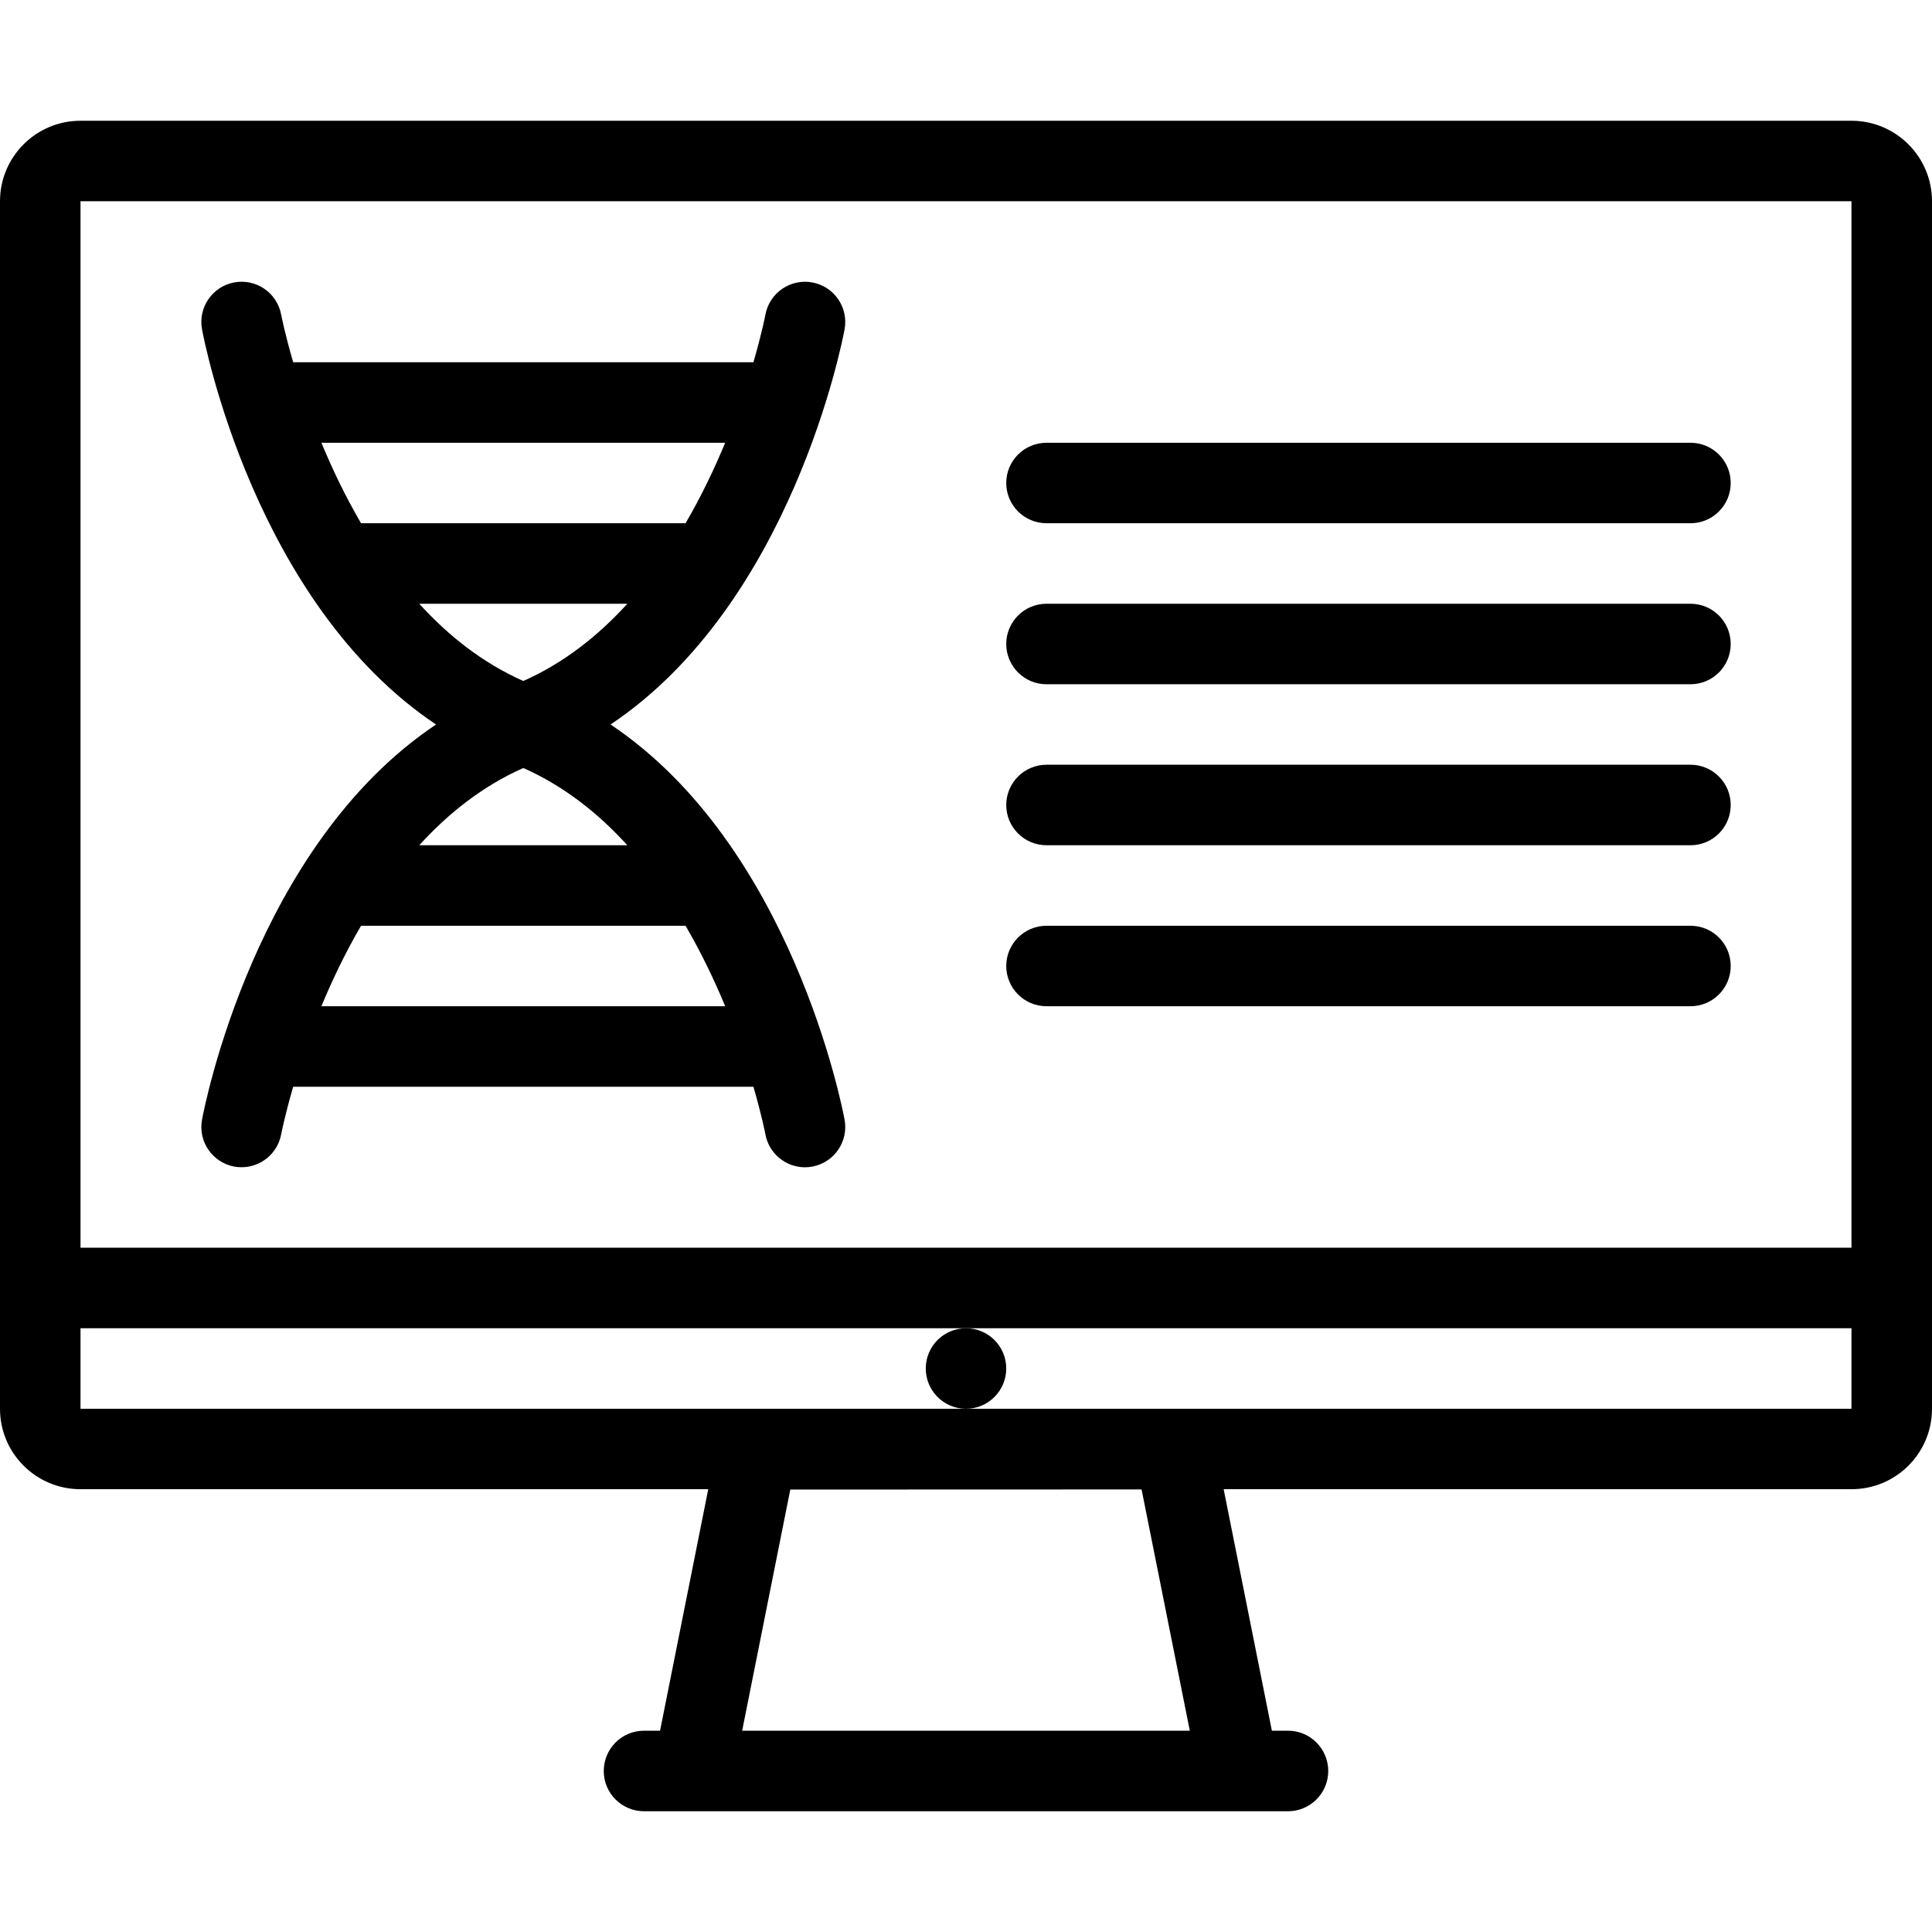
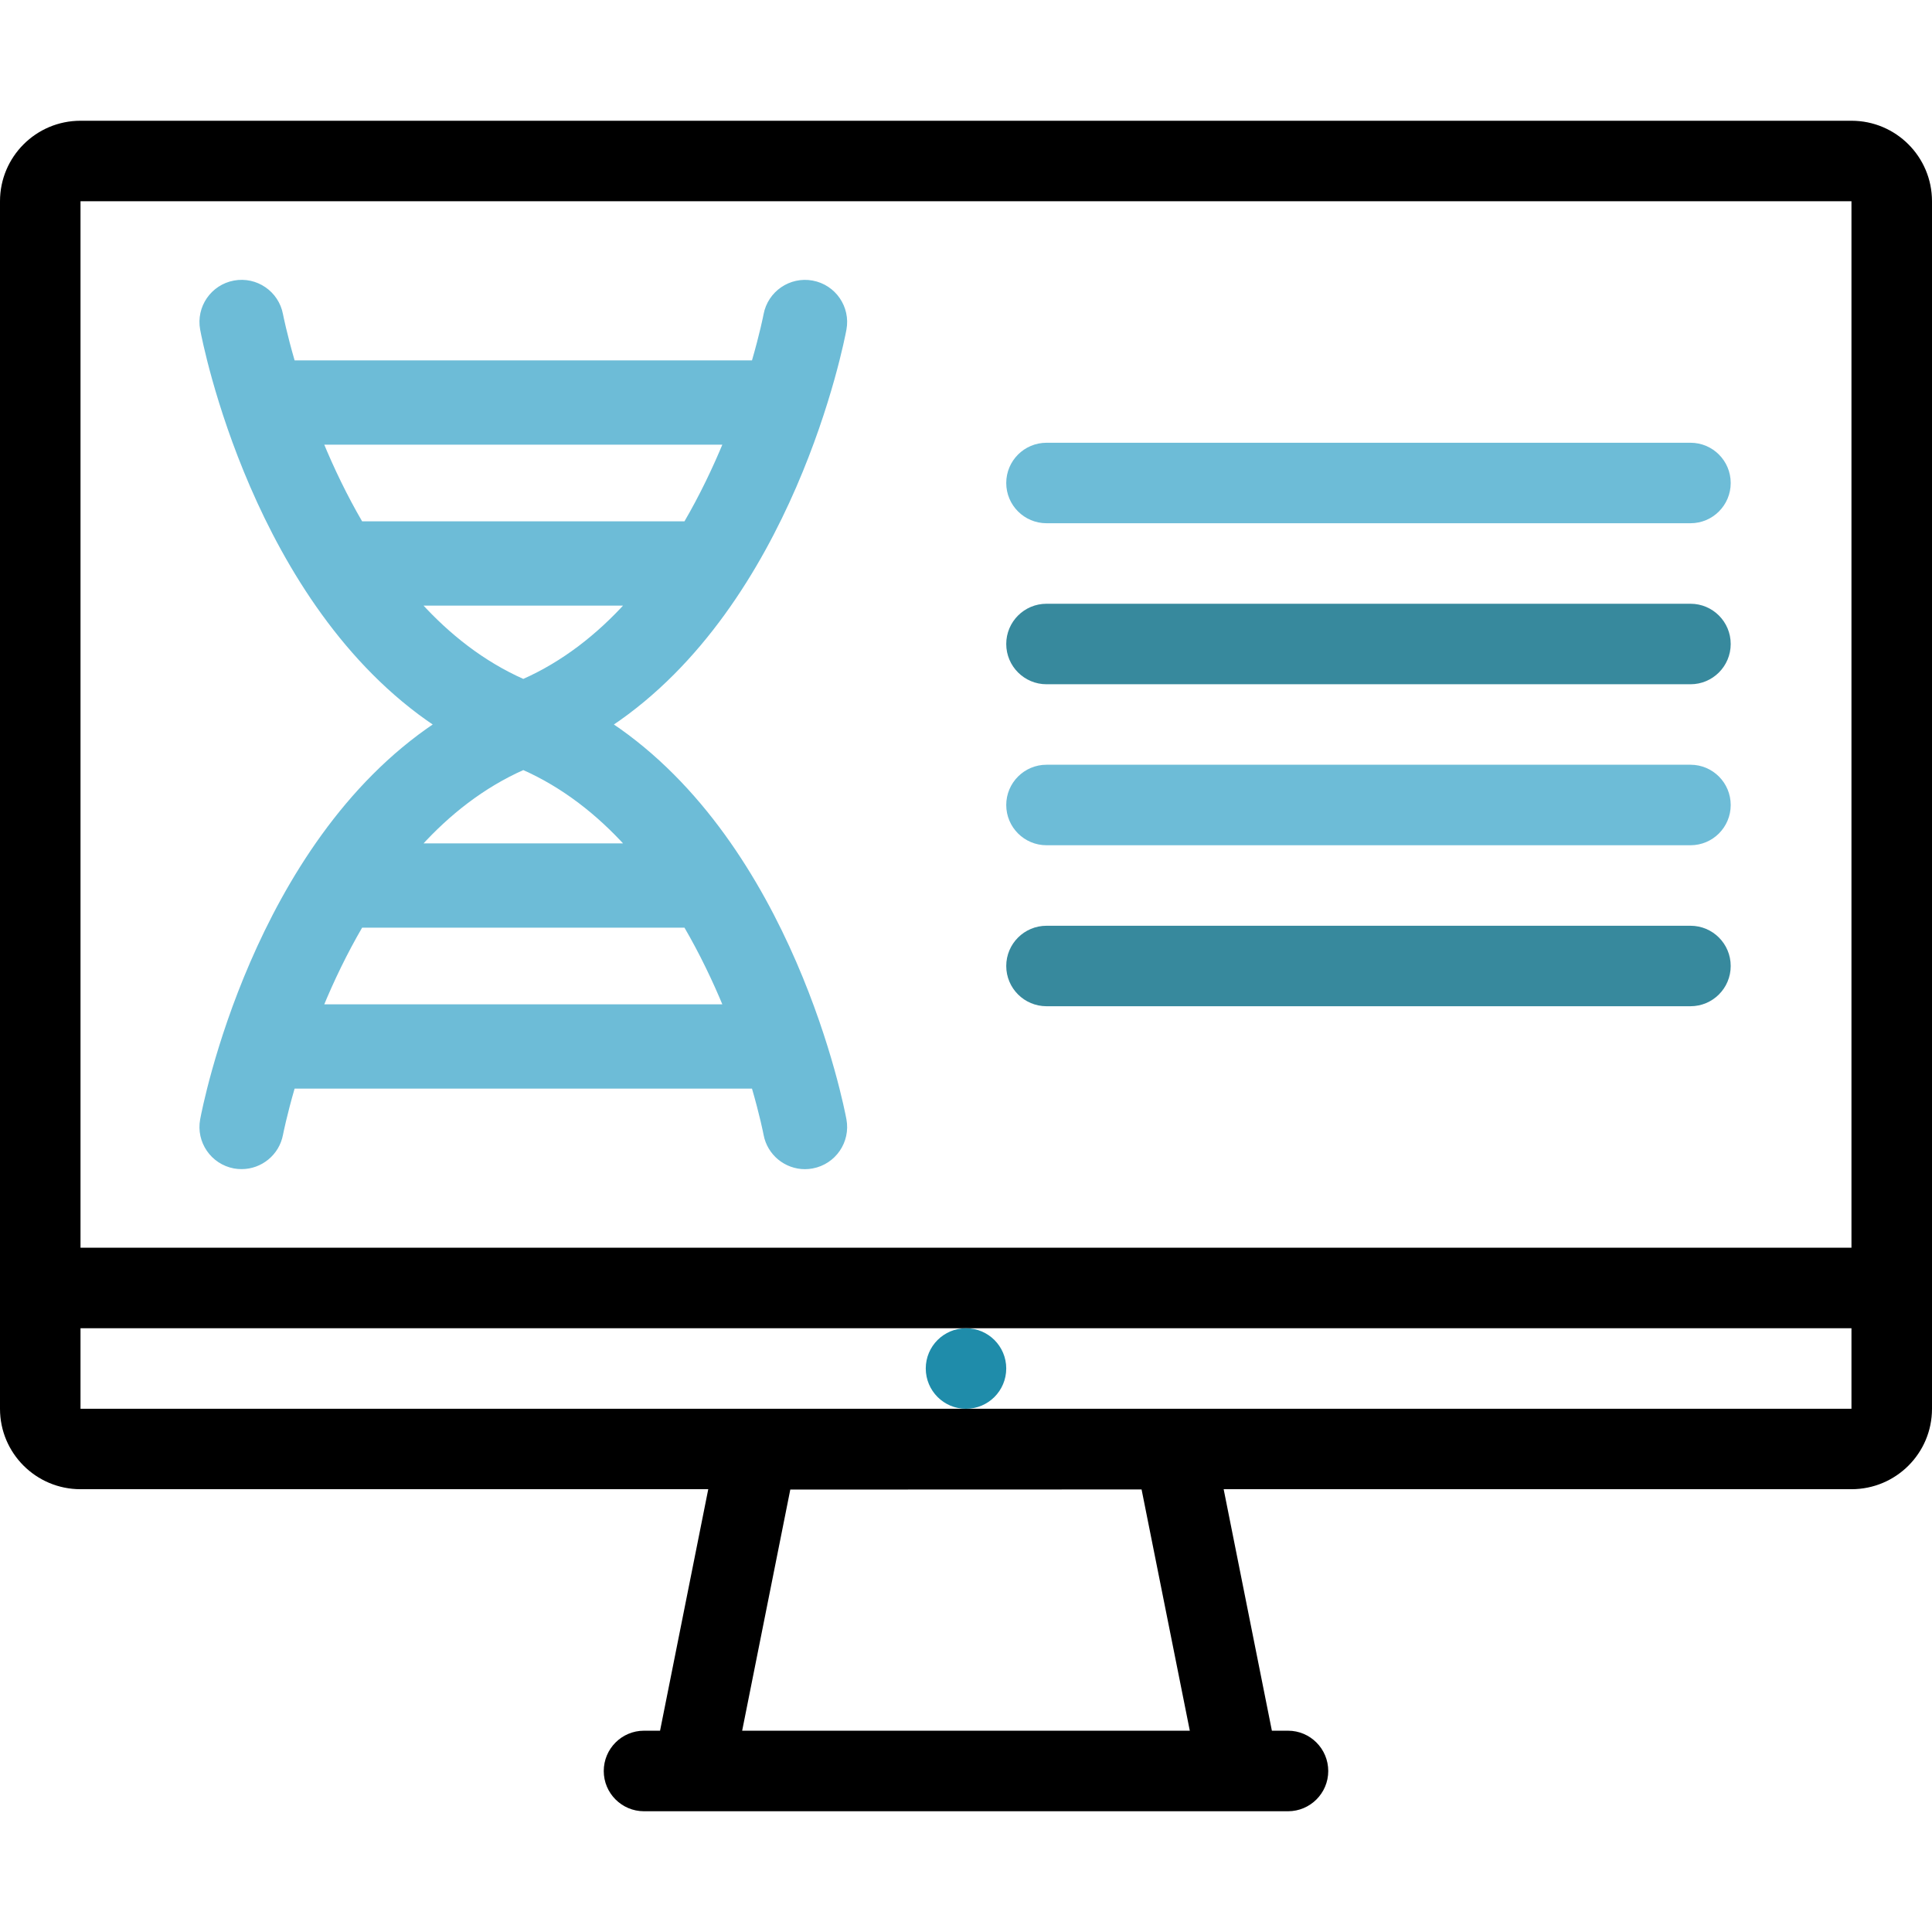
<svg xmlns="http://www.w3.org/2000/svg" version="1.1" id="Layer_1" x="0px" y="0px" viewBox="0 0 511.969 511.969" style="enable-background:new 0 0 511.969 511.969;" xml:space="preserve">
-   <g>
-     <g>
-       <path d="M490.627,31.998H21.334C9.554,31.998,0,41.552,0,53.332V373.32c0,11.781,9.554,21.311,21.334,21.311h166.35    l-12.773,63.996h-4.257c-5.891,0-10.664,4.781-10.664,10.688c0,5.875,4.773,10.656,10.664,10.656h170.668    c5.875,0,10.656-4.781,10.656-10.656c0-5.906-4.781-10.688-10.656-10.688h-4.28l-12.78-63.996h166.365    c11.795,0,21.342-9.529,21.342-21.311V53.332C511.968,41.551,502.422,31.998,490.627,31.998z M196.667,458.628L196.667,458.628    l12.757-63.903l93.088-0.031l12.78,63.934H196.667z M490.627,373.32H255.984H21.334v-21.342h234.65h234.643V373.32z     M490.627,330.634H21.334V53.332h469.293V330.634z" />
+   <defs id="defs42850">
+ 	
+ 
+ 		
+ 	</defs>
+   <path d="M 490.627,31.998 H 21.334 C 9.554,31.998 0,41.552 0,53.332 V 373.32 c 0,11.781 9.554,21.311 21.334,21.311 h 166.35 l -12.773,63.996 h -4.257 c -5.891,0 -10.664,4.781 -10.664,10.688 0,5.875 4.773,10.656 10.664,10.656 h 170.668 c 5.875,0 10.656,-4.781 10.656,-10.656 0,-5.906 -4.781,-10.688 -10.656,-10.688 h -4.28 l -12.78,-63.996 h 166.365 c 11.795,0 21.342,-9.529 21.342,-21.311 V 53.332 C 511.968,41.551 502.422,31.998 490.627,31.998 Z m -293.96,426.63 v 0 l 12.757,-63.903 93.088,-0.031 12.78,63.934 z M 490.627,373.32 H 255.984 21.334 v -21.342 h 234.65 234.643 z m 0,-42.686 H 21.334 V 53.332 h 469.293 z" id="path42775" />
+   <g id="g42785" style="fill:#1f8caa">
+     <g id="g42783" style="fill:#1f8caa">
+       <path d="M255.984,351.978c-5.89,0-10.663,4.779-10.663,10.654c0,5.906,4.773,10.688,10.663,10.688    c5.891,0,10.664-4.781,10.664-10.688C266.648,356.757,261.875,351.978,255.984,351.978z" id="path42781" style="fill:#1f8caa" />
    </g>
  </g>
-   <g>
-     <g>
-       <path d="M255.984,351.978c-5.89,0-10.663,4.779-10.663,10.654c0,5.906,4.773,10.688,10.663,10.688    c5.891,0,10.664-4.781,10.664-10.688C266.648,356.757,261.875,351.978,255.984,351.978z" />
+   <g id="g42791" style="fill:#6dbcd7;fill-opacity:1">
+     <g id="g42789" style="fill:#6dbcd7;fill-opacity:1">
+       <path d="M447.972,117.328H277.326c-5.897,0-10.678,4.773-10.678,10.664c0,5.889,4.78,10.663,10.678,10.663h170.646    c5.891,0,10.656-4.773,10.656-10.663C458.628,122.101,453.862,117.328,447.972,117.328z" id="path42787" style="fill:#6dbcd7;fill-opacity:1" />
    </g>
  </g>
-   <g>
-     <g>
-       <path d="M447.972,117.328H277.326c-5.897,0-10.678,4.773-10.678,10.664c0,5.889,4.78,10.663,10.678,10.663h170.646    c5.891,0,10.656-4.773,10.656-10.663C458.628,122.101,453.862,117.328,447.972,117.328z" />
+   <g id="g42797" style="fill:#37899d">
+     <g id="g42795" style="fill:#37899d">
+       <path d="M447.972,159.99H277.326c-5.897,0-10.678,4.772-10.678,10.663s4.78,10.671,10.678,10.671h170.646    c5.891,0,10.656-4.78,10.656-10.671C458.628,164.762,453.862,159.99,447.972,159.99z" id="path42793" style="fill:#37899d" />
    </g>
  </g>
-   <g>
-     <g>
-       <path d="M447.972,159.99H277.326c-5.897,0-10.678,4.772-10.678,10.663s4.78,10.671,10.678,10.671h170.646    c5.891,0,10.656-4.78,10.656-10.671C458.628,164.762,453.862,159.99,447.972,159.99z" />
+   <g id="g42803" style="fill:#6dbcd7;fill-opacity:1">
+     <g id="g42801" style="fill:#6dbcd7;fill-opacity:1">
+       <path d="M447.972,202.651H277.326c-5.897,0-10.678,4.781-10.678,10.671c0,5.891,4.78,10.664,10.678,10.664h170.646    c5.891,0,10.656-4.773,10.656-10.664C458.628,207.432,453.862,202.651,447.972,202.651z" id="path42799" style="fill:#6dbcd7;fill-opacity:1" />
    </g>
  </g>
-   <g>
-     <g>
-       <path d="M447.972,202.651H277.326c-5.897,0-10.678,4.781-10.678,10.671c0,5.891,4.78,10.664,10.678,10.664h170.646    c5.891,0,10.656-4.773,10.656-10.664C458.628,207.432,453.862,202.651,447.972,202.651z" />
+   <g id="g42809" style="fill:#37899d">
+     <g id="g42807" style="fill:#37899d">
+       <path d="M447.972,245.32H277.326c-5.897,0-10.678,4.773-10.678,10.664c0,5.889,4.78,10.662,10.678,10.662h170.646    c5.891,0,10.656-4.773,10.656-10.662C458.628,250.093,453.862,245.32,447.972,245.32z" id="path42805" style="fill:#37899d" />
    </g>
  </g>
-   <g>
-     <g>
-       <path d="M447.972,245.32H277.326c-5.897,0-10.678,4.773-10.678,10.664c0,5.889,4.78,10.662,10.678,10.662h170.646    c5.891,0,10.656-4.773,10.656-10.662C458.628,250.093,453.862,245.32,447.972,245.32z" />
+   <g id="g42815" style="stroke:#6dbcd7;stroke-opacity:1;fill:#6dbcd7;fill-opacity:1">
+     <g id="g42813" style="stroke:#6dbcd7;stroke-opacity:1;fill:#6dbcd7;fill-opacity:1">
+       <path d="M161.795,191.988c47.989-32.1,61.402-101.424,62.012-104.713c1.078-5.788-2.742-11.351-8.531-12.429    s-11.351,2.734-12.444,8.523c-0.031,0.195-0.984,5.077-3.18,12.624H77.69c-2.195-7.547-3.148-12.429-3.187-12.624    c-1.078-5.789-6.64-9.602-12.429-8.531c-5.796,1.078-9.617,6.648-8.539,12.437c0.61,3.289,14.023,72.613,62.012,104.713    c-47.989,32.1-61.403,101.43-62.012,104.711c-1.078,5.781,2.742,11.344,8.523,12.438c0.664,0.125,1.32,0.172,1.969,0.172    c5.031,0,9.515-3.578,10.476-8.703c0.039-0.188,0.992-5.078,3.187-12.623h121.961c2.195,7.529,3.148,12.42,3.18,12.623    c0.953,5.125,5.437,8.719,10.476,8.719c0.648,0,1.305-0.062,1.961-0.188c5.789-1.078,9.617-6.641,8.539-12.438    C223.198,293.418,209.785,224.088,161.795,191.988z M95.673,138.655c-4.203-7.202-7.679-14.499-10.5-21.327h106.995    c-2.828,6.828-6.296,14.125-10.5,21.327H95.673z M111.102,159.99h55.137c-7.671,8.444-16.796,15.694-27.568,20.467    C127.898,175.685,118.774,168.435,111.102,159.99z M138.671,203.518c10.772,4.774,19.897,12.023,27.568,20.468h-55.137    C118.773,215.541,127.898,208.292,138.671,203.518z M85.174,266.646c2.82-6.826,6.297-14.123,10.5-21.326h85.995    c4.203,7.203,7.671,14.5,10.5,21.326H85.174z" id="path42811" style="stroke:#6dbcd7;stroke-opacity:1;fill:#6dbcd7;fill-opacity:1" />
    </g>
  </g>
-   <g>
-     <g>
-       <path d="M161.795,191.988c47.989-32.1,61.402-101.424,62.012-104.713c1.078-5.788-2.742-11.351-8.531-12.429    s-11.351,2.734-12.444,8.523c-0.031,0.195-0.984,5.077-3.18,12.624H77.69c-2.195-7.547-3.148-12.429-3.187-12.624    c-1.078-5.789-6.64-9.602-12.429-8.531c-5.796,1.078-9.617,6.648-8.539,12.437c0.61,3.289,14.023,72.613,62.012,104.713    c-47.989,32.1-61.403,101.43-62.012,104.711c-1.078,5.781,2.742,11.344,8.523,12.438c0.664,0.125,1.32,0.172,1.969,0.172    c5.031,0,9.515-3.578,10.476-8.703c0.039-0.188,0.992-5.078,3.187-12.623h121.961c2.195,7.529,3.148,12.42,3.18,12.623    c0.953,5.125,5.437,8.719,10.476,8.719c0.648,0,1.305-0.062,1.961-0.188c5.789-1.078,9.617-6.641,8.539-12.438    C223.198,293.418,209.785,224.088,161.795,191.988z M95.673,138.655c-4.203-7.202-7.679-14.499-10.5-21.327h106.995    c-2.828,6.828-6.296,14.125-10.5,21.327H95.673z M111.102,159.99h55.137c-7.671,8.444-16.796,15.694-27.568,20.467    C127.898,175.685,118.774,168.435,111.102,159.99z M138.671,203.518c10.772,4.774,19.897,12.023,27.568,20.468h-55.137    C118.773,215.541,127.898,208.292,138.671,203.518z M85.174,266.646c2.82-6.826,6.297-14.123,10.5-21.326h85.995    c4.203,7.203,7.671,14.5,10.5,21.326H85.174z" />
-     </g>
-   </g>
-   <g>
+   <g id="g42817">
</g>
-   <g>
+   <g id="g42819">
</g>
-   <g>
+   <g id="g42821">
</g>
-   <g>
+   <g id="g42823">
</g>
-   <g>
+   <g id="g42825">
</g>
-   <g>
+   <g id="g42827">
</g>
-   <g>
+   <g id="g42829">
</g>
-   <g>
+   <g id="g42831">
</g>
-   <g>
+   <g id="g42833">
</g>
-   <g>
+   <g id="g42835">
</g>
-   <g>
+   <g id="g42837">
</g>
-   <g>
+   <g id="g42839">
</g>
-   <g>
+   <g id="g42841">
</g>
-   <g>
+   <g id="g42843">
</g>
-   <g>
+   <g id="g42845">
</g>
</svg>
